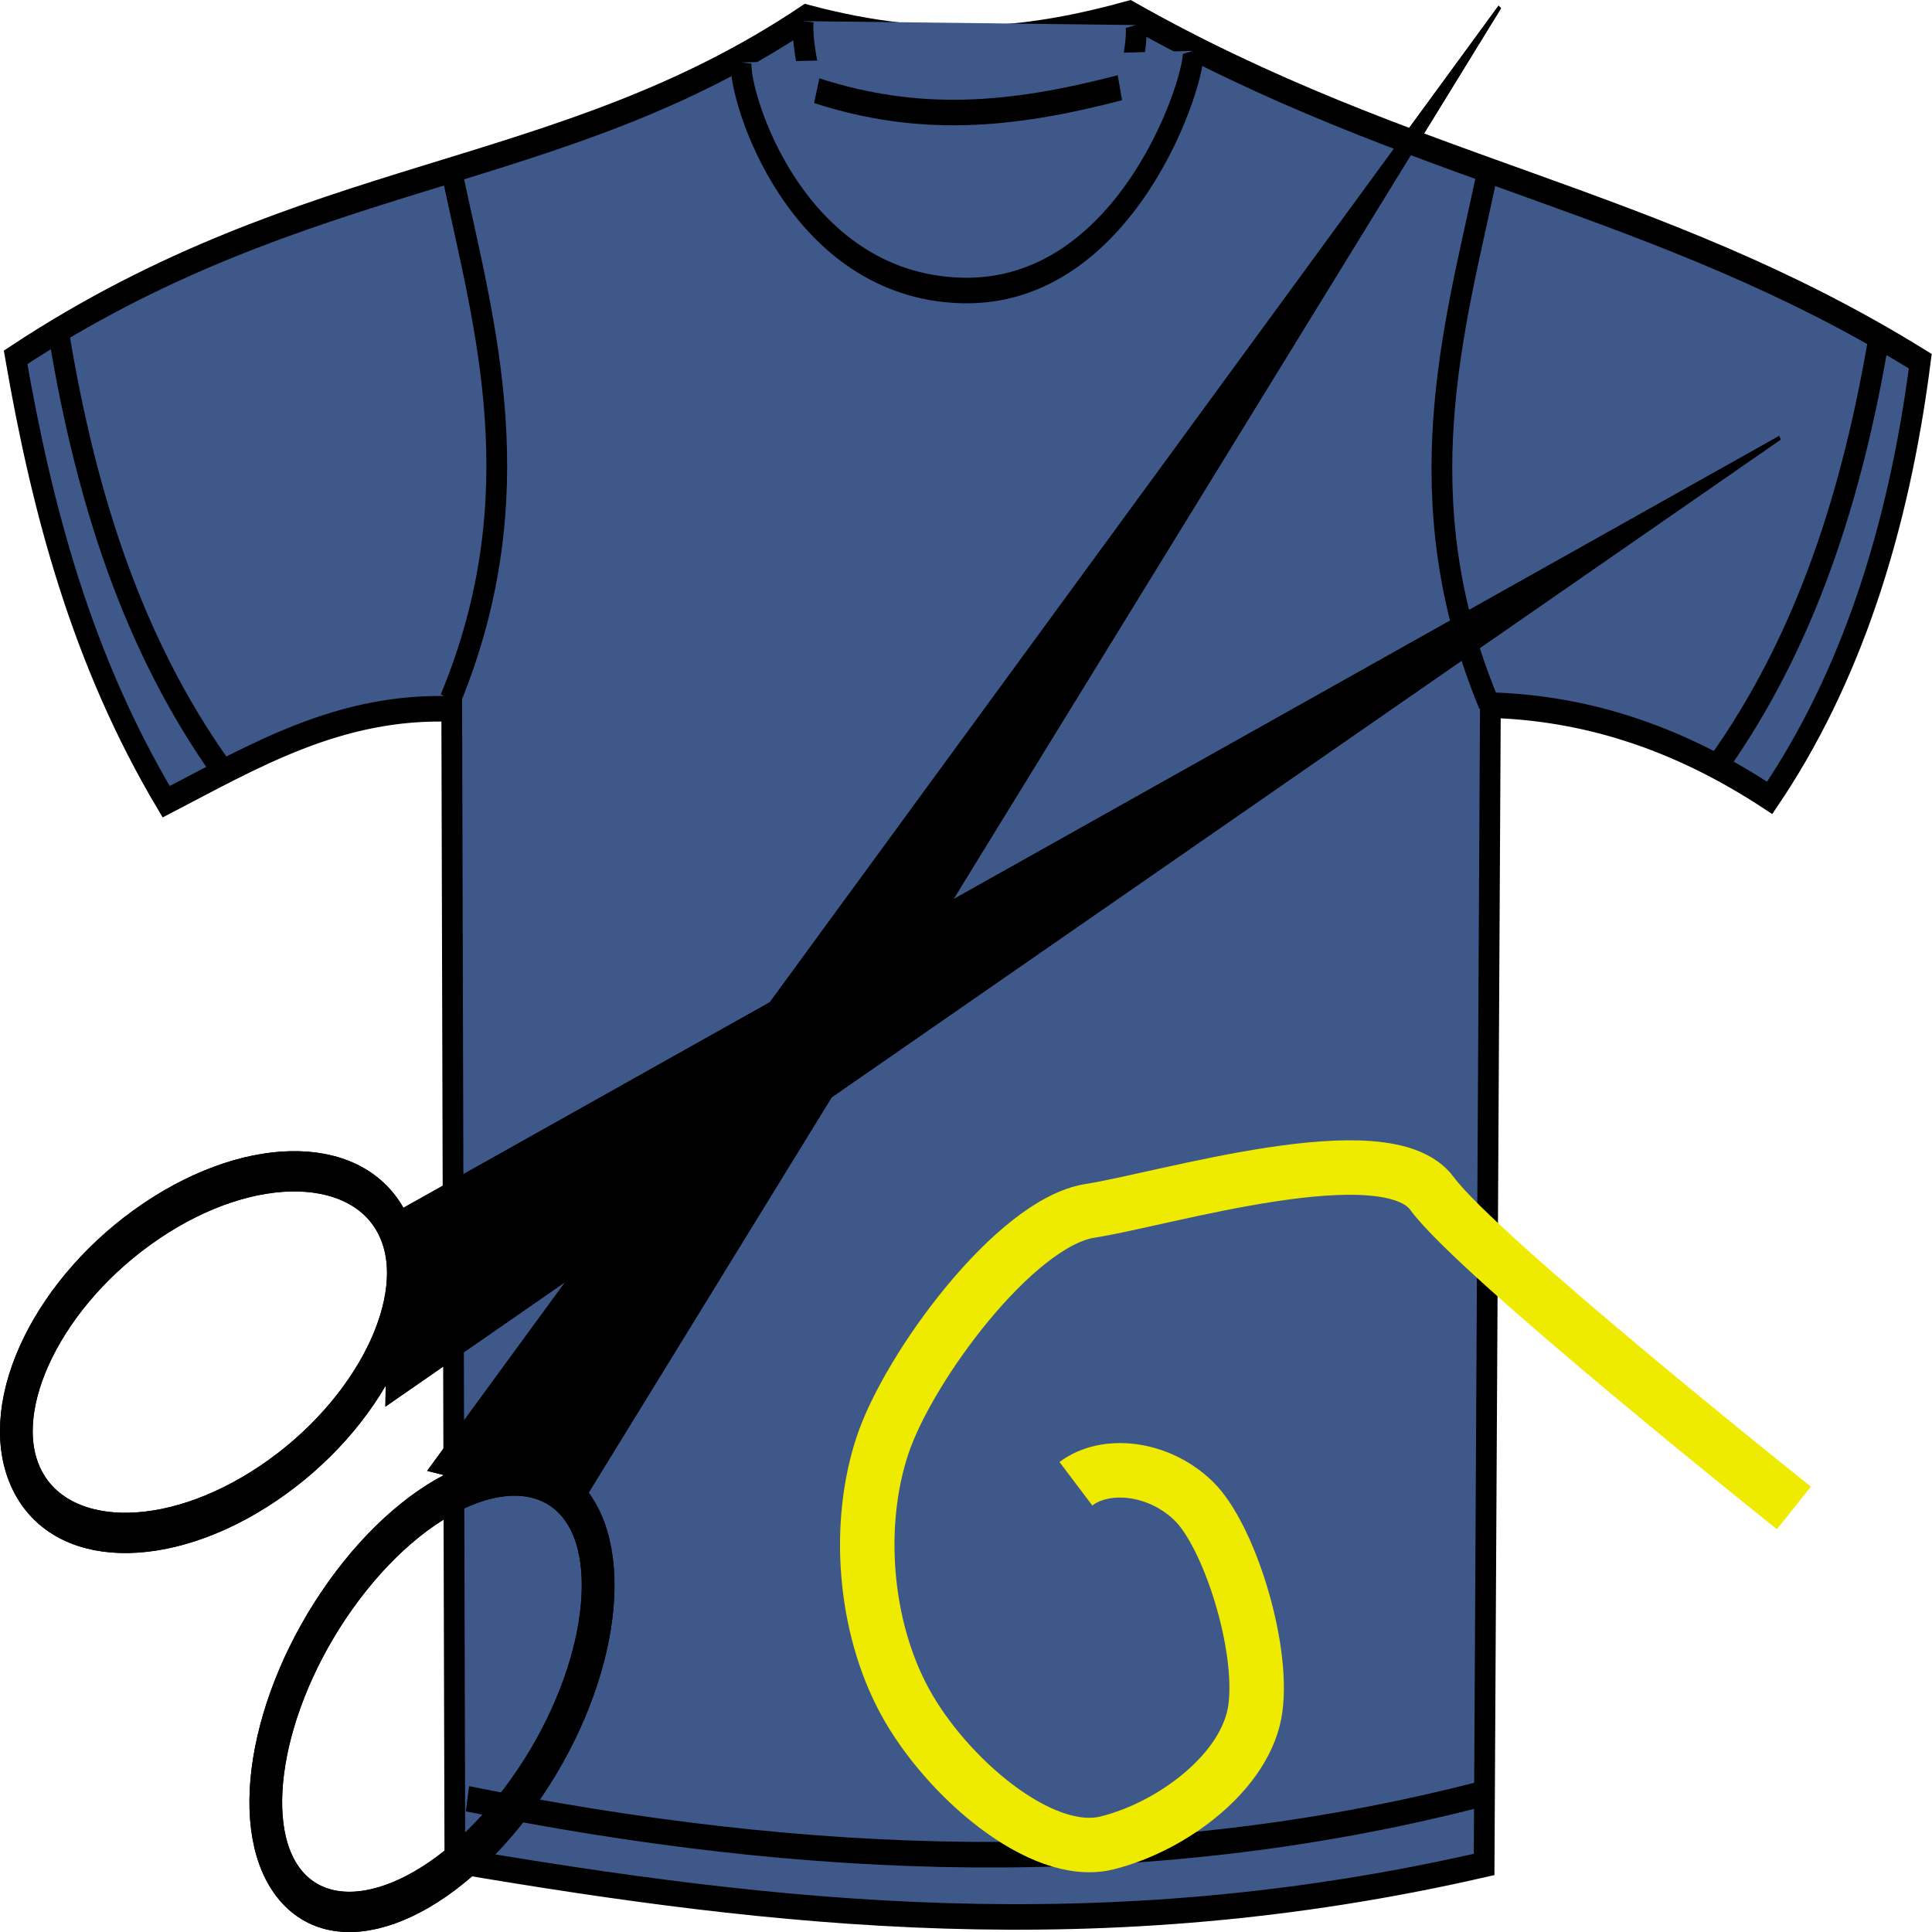
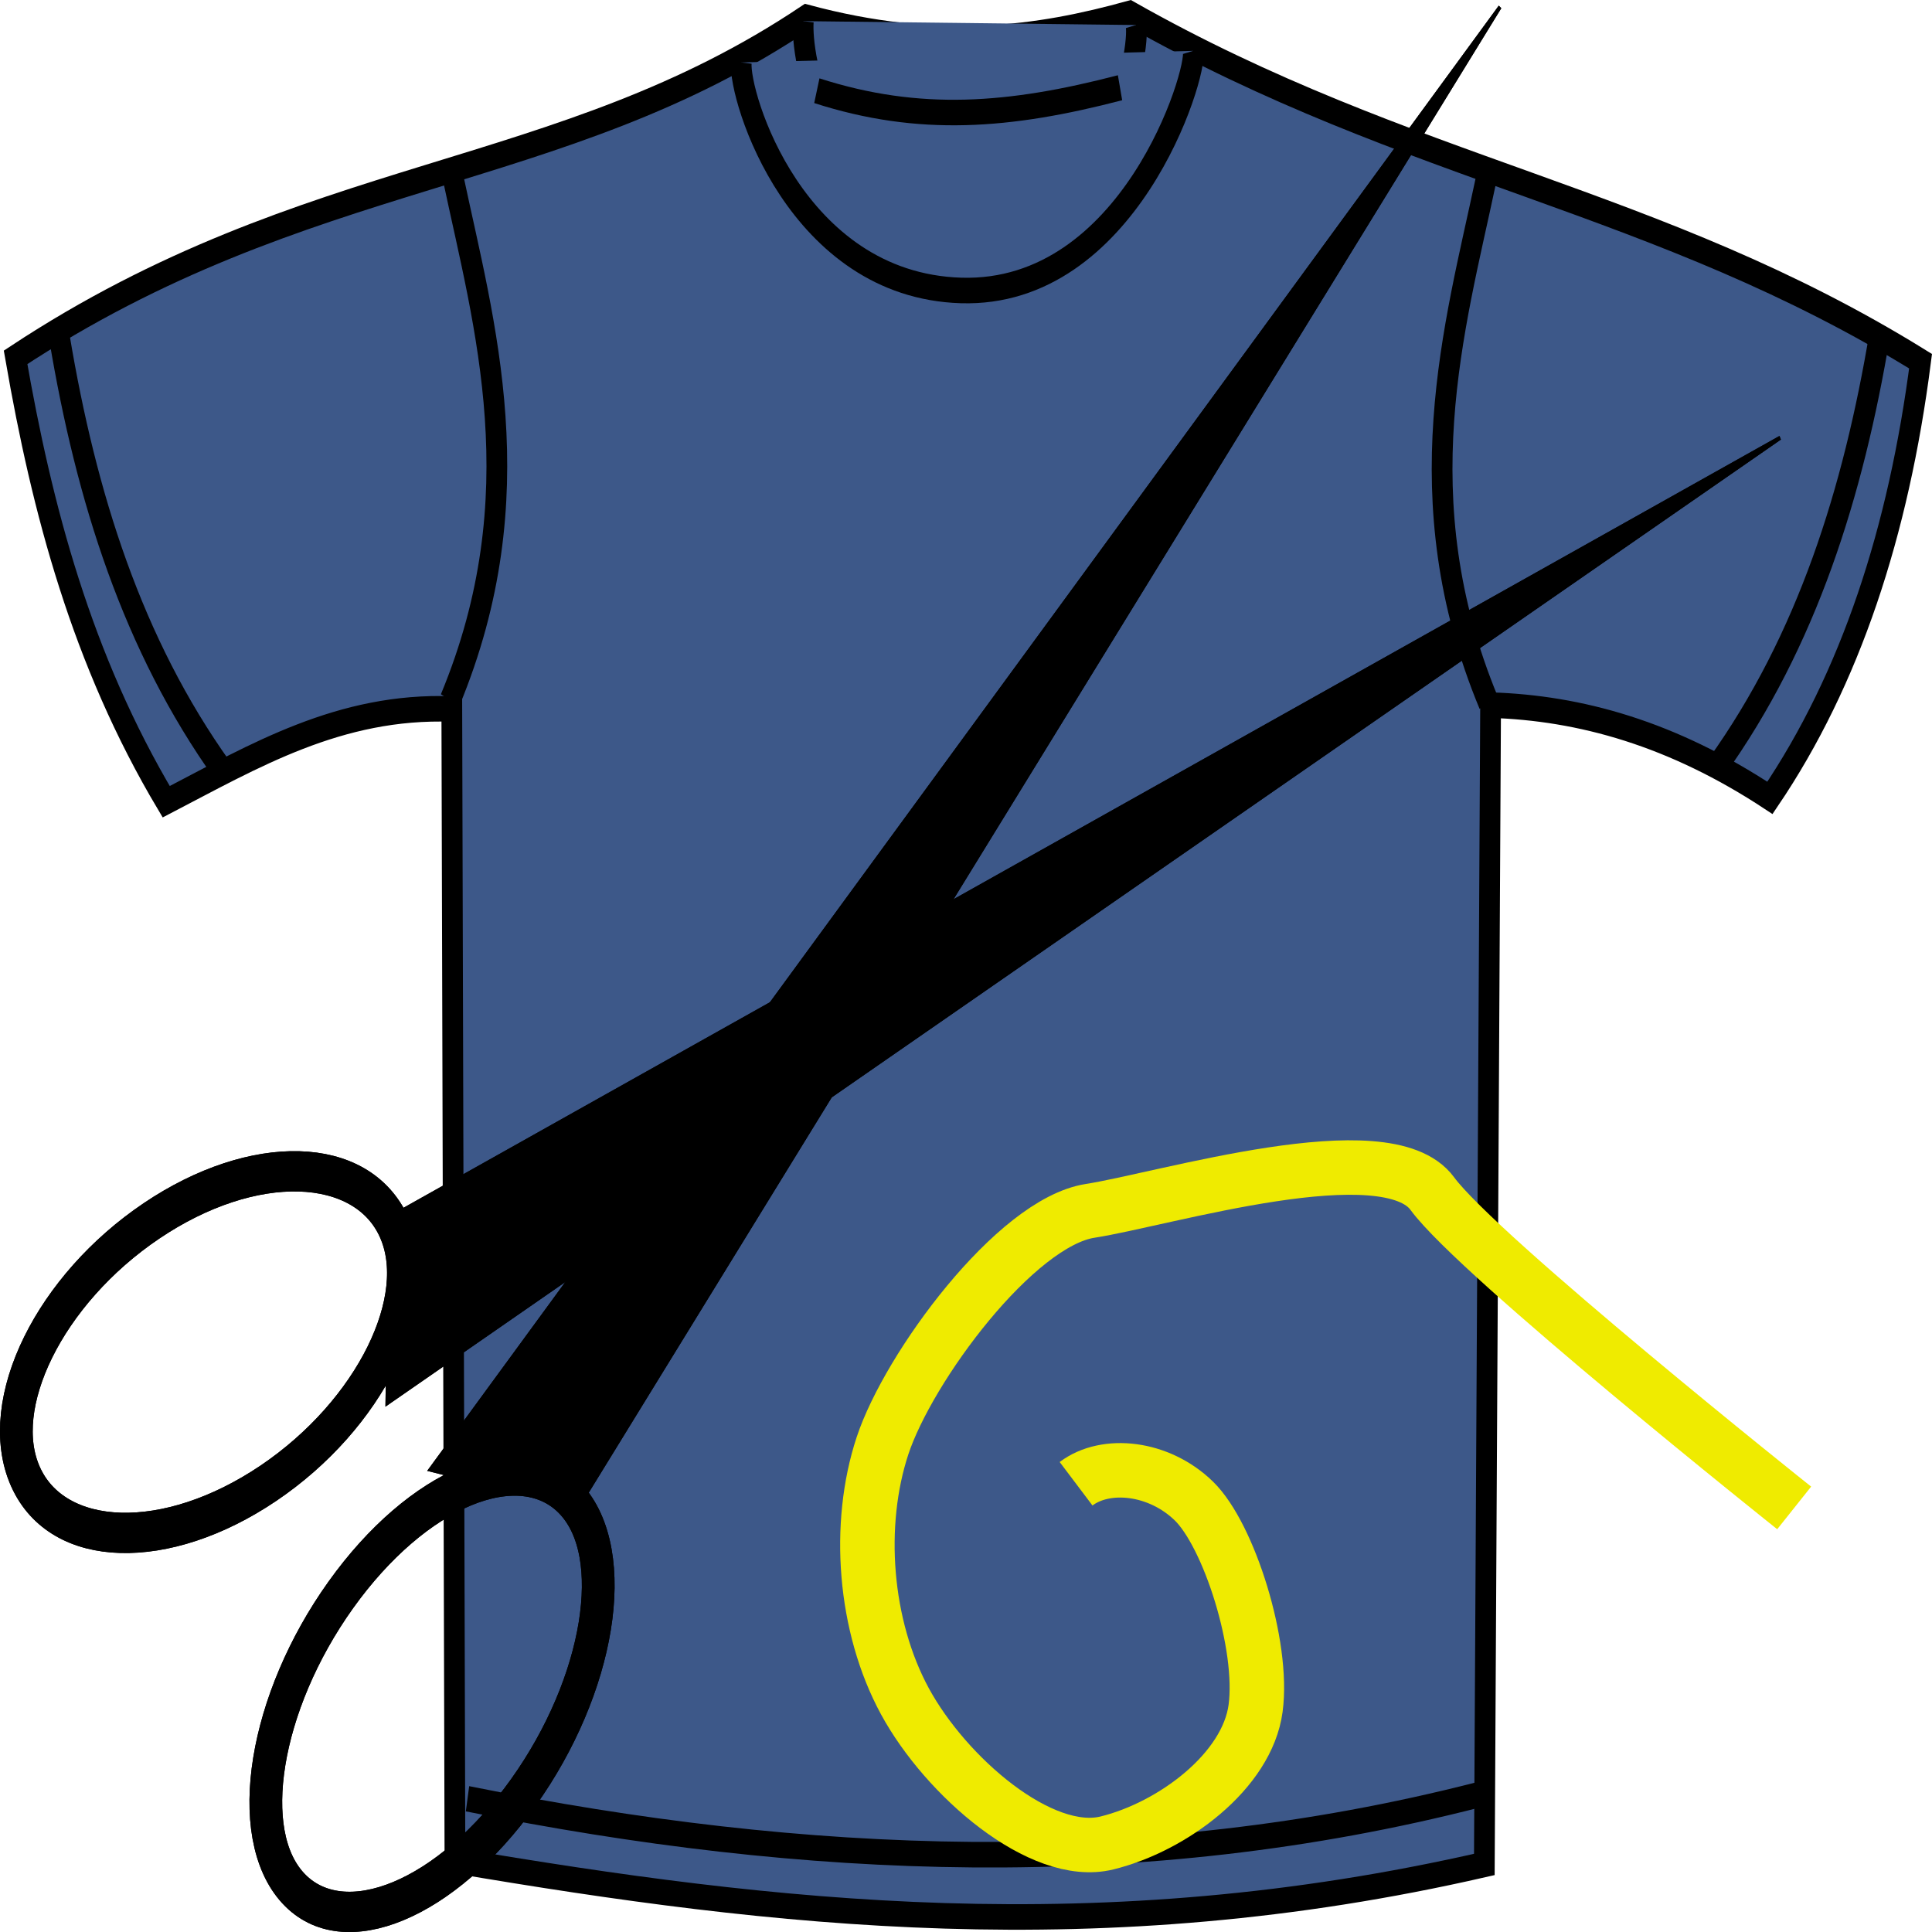
- <svg xmlns="http://www.w3.org/2000/svg" version="1.0" width="464.892" height="464.959" id="svg2">
-   <defs id="defs4">
-     <symbol id="symbol-university" viewBox="244.5 110 489 219.9">
-       <path d="m 79,43 57,119 c 0,0 21,-96 104,-96 83,0 124,106 124,106 L 407,39 489,22 0,17 79,43 Z" id="path4460" />
-       <path d="M 94,176 73,215" id="path4462" style="fill:none;stroke:#000000;stroke-width:20" />
-       <path d="M 300,19 C 300,29.5 277.4,38 249.5,38 221.6,38 199,29.5 199,19 199,8.5 221.6,0 249.5,0 277.4,0 300,8.5 300,19 Z" id="path4464" />
-       <path ill="none" d="M 112,216 96,178 64,88 C 64,88 55,80 60,53 65,26 76,29 76,29" id="path4466" style="stroke:#000000;stroke-width:20" />
-     </symbol>
-     <symbol viewBox="244.5 110 489 219.9" id="symbol9807">
-       <path id="path9809" d="m 79,43 57,119 c 0,0 21,-96 104,-96 83,0 124,106 124,106 L 407,39 489,22 0,17 79,43 Z" />
-       <path id="path9811" d="M 94,176 73,215" style="fill:none;stroke:#000000;stroke-width:20" />
-       <path id="path9813" d="M 300,19 C 300,29.5 277.4,38 249.5,38 221.6,38 199,29.5 199,19 199,8.5 221.6,0 249.5,0 277.4,0 300,8.5 300,19 Z" />
-       <path id="path9815" d="M 112,216 96,178 64,88 C 64,88 55,80 60,53 65,26 76,29 76,29" ill="none" style="stroke:#000000;stroke-width:20" />
-     </symbol>
-     <defs id="defs48974" />
-   </defs>
-   <g id="layer3" style="display:none;stroke:#757575;stroke-opacity:1" transform="matrix(48.14969,0,0,48.14969,-1274.992,-109.292)">
-     <rect style="display:inline;fill:none;stroke:#757575;stroke-width:0.1;stroke-miterlimit:4;stroke-dasharray:none;stroke-opacity:1" id="rect4134" width="10" height="10" x="1" y="1" />
-     <rect style="display:inline;fill:none;stroke:#757575;stroke-width:0.1;stroke-miterlimit:4;stroke-dasharray:none;stroke-opacity:1" id="rect4136" width="8" height="8" x="2" y="2" />
+ <svg xmlns="http://www.w3.org/2000/svg" width="160" height="160" viewBox="0 0 160 160" id="svg2" version="1.1">
+   <defs id="defs4" />
+   <g id="layer1" transform="translate(0,-893.3622)">
+     <g id="g3219" transform="matrix(0.9917485,0,0,1.221176,-65.76576,226.376)" style="fill:#3d5889;fill-opacity:1;stroke:#000000;stroke-width:1.732;stroke-miterlimit:4;stroke-dasharray:none;stroke-opacity:1">
+       <path id="path2427" d="m 67.614,570.417 c 24.468,-13.1 45.356,-11.775 66.041,-23.062 11.096,2.431 19.357,1.459 26.993,-0.262 23.429,10.786 44.028,12.516 66.041,23.586 -1.83,11.559 -5.859,21.548 -12.579,29.614 -8.154,-4.37 -15.868,-6.106 -23.324,-6.29 l -0.524,78.621 c -32.121,5.983 -59.347,3.398 -85.959,-0.262 l -0.262,-78.097 c -9.371,-0.272 -16.5,3.19 -23.848,6.29 -7.067,-9.635 -10.369,-19.809 -12.579,-30.138 z" style="fill:#3d5889;fill-opacity:1;fill-rule:evenodd;stroke:#000000;stroke-width:1.732;stroke-linecap:butt;stroke-linejoin:miter;stroke-miterlimit:4;stroke-dasharray:none;stroke-opacity:1" />
+       <path id="path3199" d="m 71.283,569.107 c 2.215,10.749 6.083,20.787 13.628,29.352" style="fill:#3d5889;fill-opacity:1;fill-rule:evenodd;stroke:#000000;stroke-width:1.732;stroke-linecap:butt;stroke-linejoin:miter;stroke-miterlimit:4;stroke-dasharray:none;stroke-opacity:1" />
+       <path id="path3203" d="m 105.352,668.169 c 28.129,4.604 56.257,5.593 84.386,-0.262" style="fill:#3d5889;fill-opacity:1;fill-rule:evenodd;stroke:#000000;stroke-width:1.732;stroke-linecap:butt;stroke-linejoin:miter;stroke-miterlimit:4;stroke-dasharray:none;stroke-opacity:1" />
+       <path id="path3205" d="m 133.393,547.617 c -0.228,2.325 1.692,12.733 13.89,13.366 11.936,0.619 14.275,-11.536 13.89,-13.103" style="fill:#3d5889;fill-opacity:1;fill-rule:evenodd;stroke:#000000;stroke-width:1.732;stroke-linecap:butt;stroke-linejoin:miter;stroke-miterlimit:4;stroke-dasharray:none;stroke-opacity:1" />
+       <path style="fill:#3d5889;fill-opacity:1;fill-rule:evenodd;stroke:#000000;stroke-width:1.732;stroke-linecap:butt;stroke-linejoin:miter;stroke-miterlimit:4;stroke-dasharray:none;stroke-opacity:1" d="m 128.212,550.419 c -0.228,2.325 4.574,15.112 18.345,15.462 14.032,0.357 19.779,-14.681 19.393,-16.248" id="path3207" />
+       <path id="path3209" d="m 134.523,552.335 c 8.538,2.233 16.082,1.754 25.318,-0.202" style="fill:#3d5889;fill-opacity:1;fill-rule:evenodd;stroke:#000000;stroke-width:1.732;stroke-linecap:butt;stroke-linejoin:miter;stroke-miterlimit:4;stroke-dasharray:none;stroke-opacity:1" />
+       <path id="path3213" d="m 104.162,558.281 c 2.576,9.885 6.838,21.489 -0.262,35.379" style="fill:#3d5889;fill-opacity:1;fill-rule:evenodd;stroke:#000000;stroke-width:1.732;stroke-linecap:butt;stroke-linejoin:miter;stroke-miterlimit:4;stroke-dasharray:none;stroke-opacity:1" />
+       <path style="fill:#3d5889;fill-opacity:1;fill-rule:evenodd;stroke:#000000;stroke-width:1.732;stroke-linecap:butt;stroke-linejoin:miter;stroke-miterlimit:4;stroke-dasharray:none;stroke-opacity:1" d="m 190.375,558.483 c -2.576,9.885 -6.838,21.489 0.262,35.379" id="path3215" />
+       <path style="fill:#3d5889;fill-opacity:1;fill-rule:evenodd;stroke:#000000;stroke-width:1.732;stroke-linecap:butt;stroke-linejoin:miter;stroke-miterlimit:4;stroke-dasharray:none;stroke-opacity:1" d="m 223.283,568.845 c -2.215,10.749 -6.083,20.787 -13.628,29.352" id="path3217" />
+     </g>
+     <g id="g2546" transform="matrix(0.6070209,0.9335026,-0.7581217,0.7474468,-39.27023,955.4457)">
+       <g id="g3167" transform="matrix(0.2747478,-0.04835528,0.04835528,0.2747478,-68.31653,-171.9058)">
+         <ellipse ry="64.286" rx="37.143" cy="642.362" cx="497.143" id="path2383" style="fill:none;fill-opacity:1;stroke:#000000;stroke-width:10;stroke-miterlimit:4;stroke-dasharray:none;stroke-opacity:1" />
+         <path id="path3155" d="M 500,578.076 465.714,112.362 460,600.934 Z" style="opacity:0.99;fill:#000000;fill-opacity:1;fill-rule:evenodd;stroke:#000000;stroke-width:1px;stroke-linecap:butt;stroke-linejoin:miter;stroke-opacity:1" />
+         <ellipse ry="64.286" rx="37.143" cy="642.362" cx="497.143" id="path3157" style="fill:none;fill-opacity:1;stroke:#000000;stroke-width:10;stroke-miterlimit:4;stroke-dasharray:none;stroke-opacity:1" />
+         <path id="path3159" d="M 500,578.076 465.714,112.362 460,600.934 Z" style="opacity:0.99;fill:#000000;fill-opacity:1;fill-rule:evenodd;stroke:#000000;stroke-width:1px;stroke-linecap:butt;stroke-linejoin:miter;stroke-opacity:1" />
+       </g>
+       <g transform="matrix(-0.2747478,-0.04835528,-0.04835528,0.2747478,236.6762,-171.9058)" id="g3183">
+         <ellipse ry="64.286" rx="37.143" cy="642.362" cx="497.143" style="fill:none;fill-opacity:1;stroke:#000000;stroke-width:10;stroke-miterlimit:4;stroke-dasharray:none;stroke-opacity:1" id="path3185" />
+         <path style="opacity:0.99;fill:#000000;fill-opacity:1;fill-rule:evenodd;stroke:#000000;stroke-width:1px;stroke-linecap:butt;stroke-linejoin:miter;stroke-opacity:1" d="M 500,578.076 465.714,112.362 460,600.934 Z" id="path3187" />
+         <ellipse ry="64.286" rx="37.143" cy="642.362" cx="497.143" style="fill:none;fill-opacity:1;stroke:#000000;stroke-width:10;stroke-miterlimit:4;stroke-dasharray:none;stroke-opacity:1" id="path3189" />
+         <path style="opacity:0.99;fill:#000000;fill-opacity:1;fill-rule:evenodd;stroke:#000000;stroke-width:1px;stroke-linecap:butt;stroke-linejoin:miter;stroke-opacity:1" d="M 500,578.076 465.714,112.362 460,600.934 Z" id="path3191" />
+       </g>
+     </g>
+     <path style="fill:none;fill-rule:evenodd;stroke:#efeb00;stroke-width:4.511;stroke-linecap:butt;stroke-linejoin:miter;stroke-miterlimit:4;stroke-dasharray:none;stroke-dashoffset:0;stroke-opacity:1" d="m 148.586,1018.242 c 0,0 -26.177,-20.85 -29.968,-26.031 -3.791,-5.181 -22.155,0.466 -28.342,1.43 -6.187,0.964 -15.039,12.936 -17.191,19.452 -2.152,6.516 -1.526,14.939 1.859,21.168 3.384,6.229 11.284,13.066 16.727,11.728 5.443,-1.338 11.618,-5.951 12.313,-11.156 0.695,-5.205 -2.208,-14.338 -5.111,-17.163 -2.903,-2.826 -7.297,-3.286 -9.757,-1.43" id="path3330" />
  </g>
-   <g id="g9828" style="display:none;stroke:#757575;stroke-opacity:1" transform="matrix(48.14969,0,0,48.14969,-1935.29,45.55011)">
-     <rect style="display:inline;fill:none;stroke:#757575;stroke-width:0.1;stroke-miterlimit:4;stroke-dasharray:none;stroke-opacity:1" id="rect9830" width="10" height="10" x="1" y="1" />
-     <rect style="display:inline;fill:none;stroke:#757575;stroke-width:0.1;stroke-miterlimit:4;stroke-dasharray:none;stroke-opacity:1" id="rect9832" width="8" height="8" x="2" y="2" />
-   </g>
-   <g id="g3219" transform="matrix(2.8816,0,0,3.548732,-191.0873,-1938.26)" style="fill:#3d5889;fill-opacity:1;stroke:#000000;stroke-width:1.732;stroke-miterlimit:4;stroke-dasharray:none;stroke-opacity:1">
-     <path id="path2427" d="m 67.614,570.417 c 24.468,-13.1 45.356,-11.775 66.041,-23.062 11.096,2.431 19.357,1.459 26.993,-0.262 23.429,10.786 44.028,12.516 66.041,23.586 -1.83,11.559 -5.859,21.548 -12.579,29.614 -8.154,-4.37 -15.868,-6.106 -23.324,-6.29 l -0.524,78.621 c -32.121,5.983 -59.347,3.398 -85.959,-0.262 l -0.262,-78.097 c -9.371,-0.272 -16.5,3.19 -23.848,6.29 -7.067,-9.635 -10.369,-19.809 -12.579,-30.138 z" style="fill:#3d5889;fill-opacity:1;fill-rule:evenodd;stroke:#000000;stroke-width:1.732;stroke-linecap:butt;stroke-linejoin:miter;stroke-miterlimit:4;stroke-dasharray:none;stroke-opacity:1" />
-     <path id="path3199" d="m 71.283,569.107 c 2.215,10.749 6.083,20.787 13.628,29.352" style="fill:#3d5889;fill-opacity:1;fill-rule:evenodd;stroke:#000000;stroke-width:1.732;stroke-linecap:butt;stroke-linejoin:miter;stroke-miterlimit:4;stroke-dasharray:none;stroke-opacity:1" />
-     <path id="path3203" d="m 105.352,668.169 c 28.129,4.604 56.257,5.593 84.386,-0.262" style="fill:#3d5889;fill-opacity:1;fill-rule:evenodd;stroke:#000000;stroke-width:1.732;stroke-linecap:butt;stroke-linejoin:miter;stroke-miterlimit:4;stroke-dasharray:none;stroke-opacity:1" />
-     <path id="path3205" d="m 133.393,547.617 c -0.228,2.325 1.692,12.733 13.89,13.366 11.936,0.619 14.275,-11.536 13.89,-13.103" style="fill:#3d5889;fill-opacity:1;fill-rule:evenodd;stroke:#000000;stroke-width:1.732;stroke-linecap:butt;stroke-linejoin:miter;stroke-miterlimit:4;stroke-dasharray:none;stroke-opacity:1" />
-     <path style="fill:#3d5889;fill-opacity:1;fill-rule:evenodd;stroke:#000000;stroke-width:1.732;stroke-linecap:butt;stroke-linejoin:miter;stroke-miterlimit:4;stroke-dasharray:none;stroke-opacity:1" d="m 128.212,550.419 c -0.228,2.325 4.574,15.112 18.345,15.462 14.032,0.357 19.779,-14.681 19.393,-16.248" id="path3207" />
-     <path id="path3209" d="m 134.523,552.335 c 8.538,2.233 16.082,1.754 25.318,-0.202" style="fill:#3d5889;fill-opacity:1;fill-rule:evenodd;stroke:#000000;stroke-width:1.732;stroke-linecap:butt;stroke-linejoin:miter;stroke-miterlimit:4;stroke-dasharray:none;stroke-opacity:1" />
-     <path id="path3213" d="m 104.162,558.281 c 2.576,9.885 6.838,21.489 -0.262,35.379" style="fill:#3d5889;fill-opacity:1;fill-rule:evenodd;stroke:#000000;stroke-width:1.732;stroke-linecap:butt;stroke-linejoin:miter;stroke-miterlimit:4;stroke-dasharray:none;stroke-opacity:1" />
-     <path style="fill:#3d5889;fill-opacity:1;fill-rule:evenodd;stroke:#000000;stroke-width:1.732;stroke-linecap:butt;stroke-linejoin:miter;stroke-miterlimit:4;stroke-dasharray:none;stroke-opacity:1" d="m 190.375,558.483 c -2.576,9.885 -6.838,21.489 0.262,35.379" id="path3215" />
-     <path style="fill:#3d5889;fill-opacity:1;fill-rule:evenodd;stroke:#000000;stroke-width:1.732;stroke-linecap:butt;stroke-linejoin:miter;stroke-miterlimit:4;stroke-dasharray:none;stroke-opacity:1" d="m 223.283,568.845 c -2.215,10.749 -6.083,20.787 -13.628,29.352" id="path3217" />
-   </g>
-   <g id="g2546" transform="matrix(1.763745,2.712756,-2.20278,2.172078,-114.1026,180.4143)">
-     <g id="g3167" transform="matrix(0.2747478,-0.04835528,0.04835528,0.2747478,-68.31653,-171.9058)">
-       <ellipse ry="64.286" rx="37.143" cy="642.362" cx="497.143" id="path2383" style="fill:none;fill-opacity:1;stroke:#000000;stroke-width:10;stroke-miterlimit:4;stroke-dasharray:none;stroke-opacity:1" />
-       <path id="path3155" d="M 500,578.076 465.714,112.362 460,600.934 500,578.076 Z" style="opacity:0.99;fill:#000000;fill-opacity:1;fill-rule:evenodd;stroke:#000000;stroke-width:1px;stroke-linecap:butt;stroke-linejoin:miter;stroke-opacity:1" />
-       <ellipse ry="64.286" rx="37.143" cy="642.362" cx="497.143" id="path3157" style="fill:none;fill-opacity:1;stroke:#000000;stroke-width:10;stroke-miterlimit:4;stroke-dasharray:none;stroke-opacity:1" />
-       <path id="path3159" d="M 500,578.076 465.714,112.362 460,600.934 500,578.076 Z" style="opacity:0.99;fill:#000000;fill-opacity:1;fill-rule:evenodd;stroke:#000000;stroke-width:1px;stroke-linecap:butt;stroke-linejoin:miter;stroke-opacity:1" />
-     </g>
-     <g transform="matrix(-0.2747478,-0.04835528,-0.04835528,0.2747478,236.6762,-171.9058)" id="g3183">
-       <ellipse ry="64.286" rx="37.143" cy="642.362" cx="497.143" style="fill:none;fill-opacity:1;stroke:#000000;stroke-width:10;stroke-miterlimit:4;stroke-dasharray:none;stroke-opacity:1" id="path3185" />
-       <path style="opacity:0.99;fill:#000000;fill-opacity:1;fill-rule:evenodd;stroke:#000000;stroke-width:1px;stroke-linecap:butt;stroke-linejoin:miter;stroke-opacity:1" d="M 500,578.076 465.714,112.362 460,600.934 500,578.076 Z" id="path3187" />
-       <ellipse ry="64.286" rx="37.143" cy="642.362" cx="497.143" style="fill:none;fill-opacity:1;stroke:#000000;stroke-width:10;stroke-miterlimit:4;stroke-dasharray:none;stroke-opacity:1" id="path3189" />
-       <path style="opacity:0.99;fill:#000000;fill-opacity:1;fill-rule:evenodd;stroke:#000000;stroke-width:1px;stroke-linecap:butt;stroke-linejoin:miter;stroke-opacity:1" d="M 500,578.076 465.714,112.362 460,600.934 500,578.076 Z" id="path3191" />
-     </g>
-   </g>
-   <path style="fill:none;fill-rule:evenodd;stroke:#efeb00;stroke-width:13.109;stroke-linecap:butt;stroke-linejoin:miter;stroke-miterlimit:4;stroke-dasharray:none;stroke-dashoffset:0;stroke-opacity:1" d="m 431.728,362.902 c 0,0 -76.06,-60.592 -87.076,-75.646 -11.016,-15.055 -64.373,1.354 -82.351,4.156 -17.977,2.802 -43.696,37.593 -49.95,56.527 -6.254,18.934 -4.433,43.411 5.4,61.515 9.833,18.103 32.786,37.97 48.6,34.082 15.815,-3.888 33.756,-17.293 35.775,-32.42 2.02,-15.127 -6.414,-41.664 -14.85,-49.877 -8.436,-8.212 -21.202,-9.549 -28.35,-4.156" id="path3330" />
</svg>
